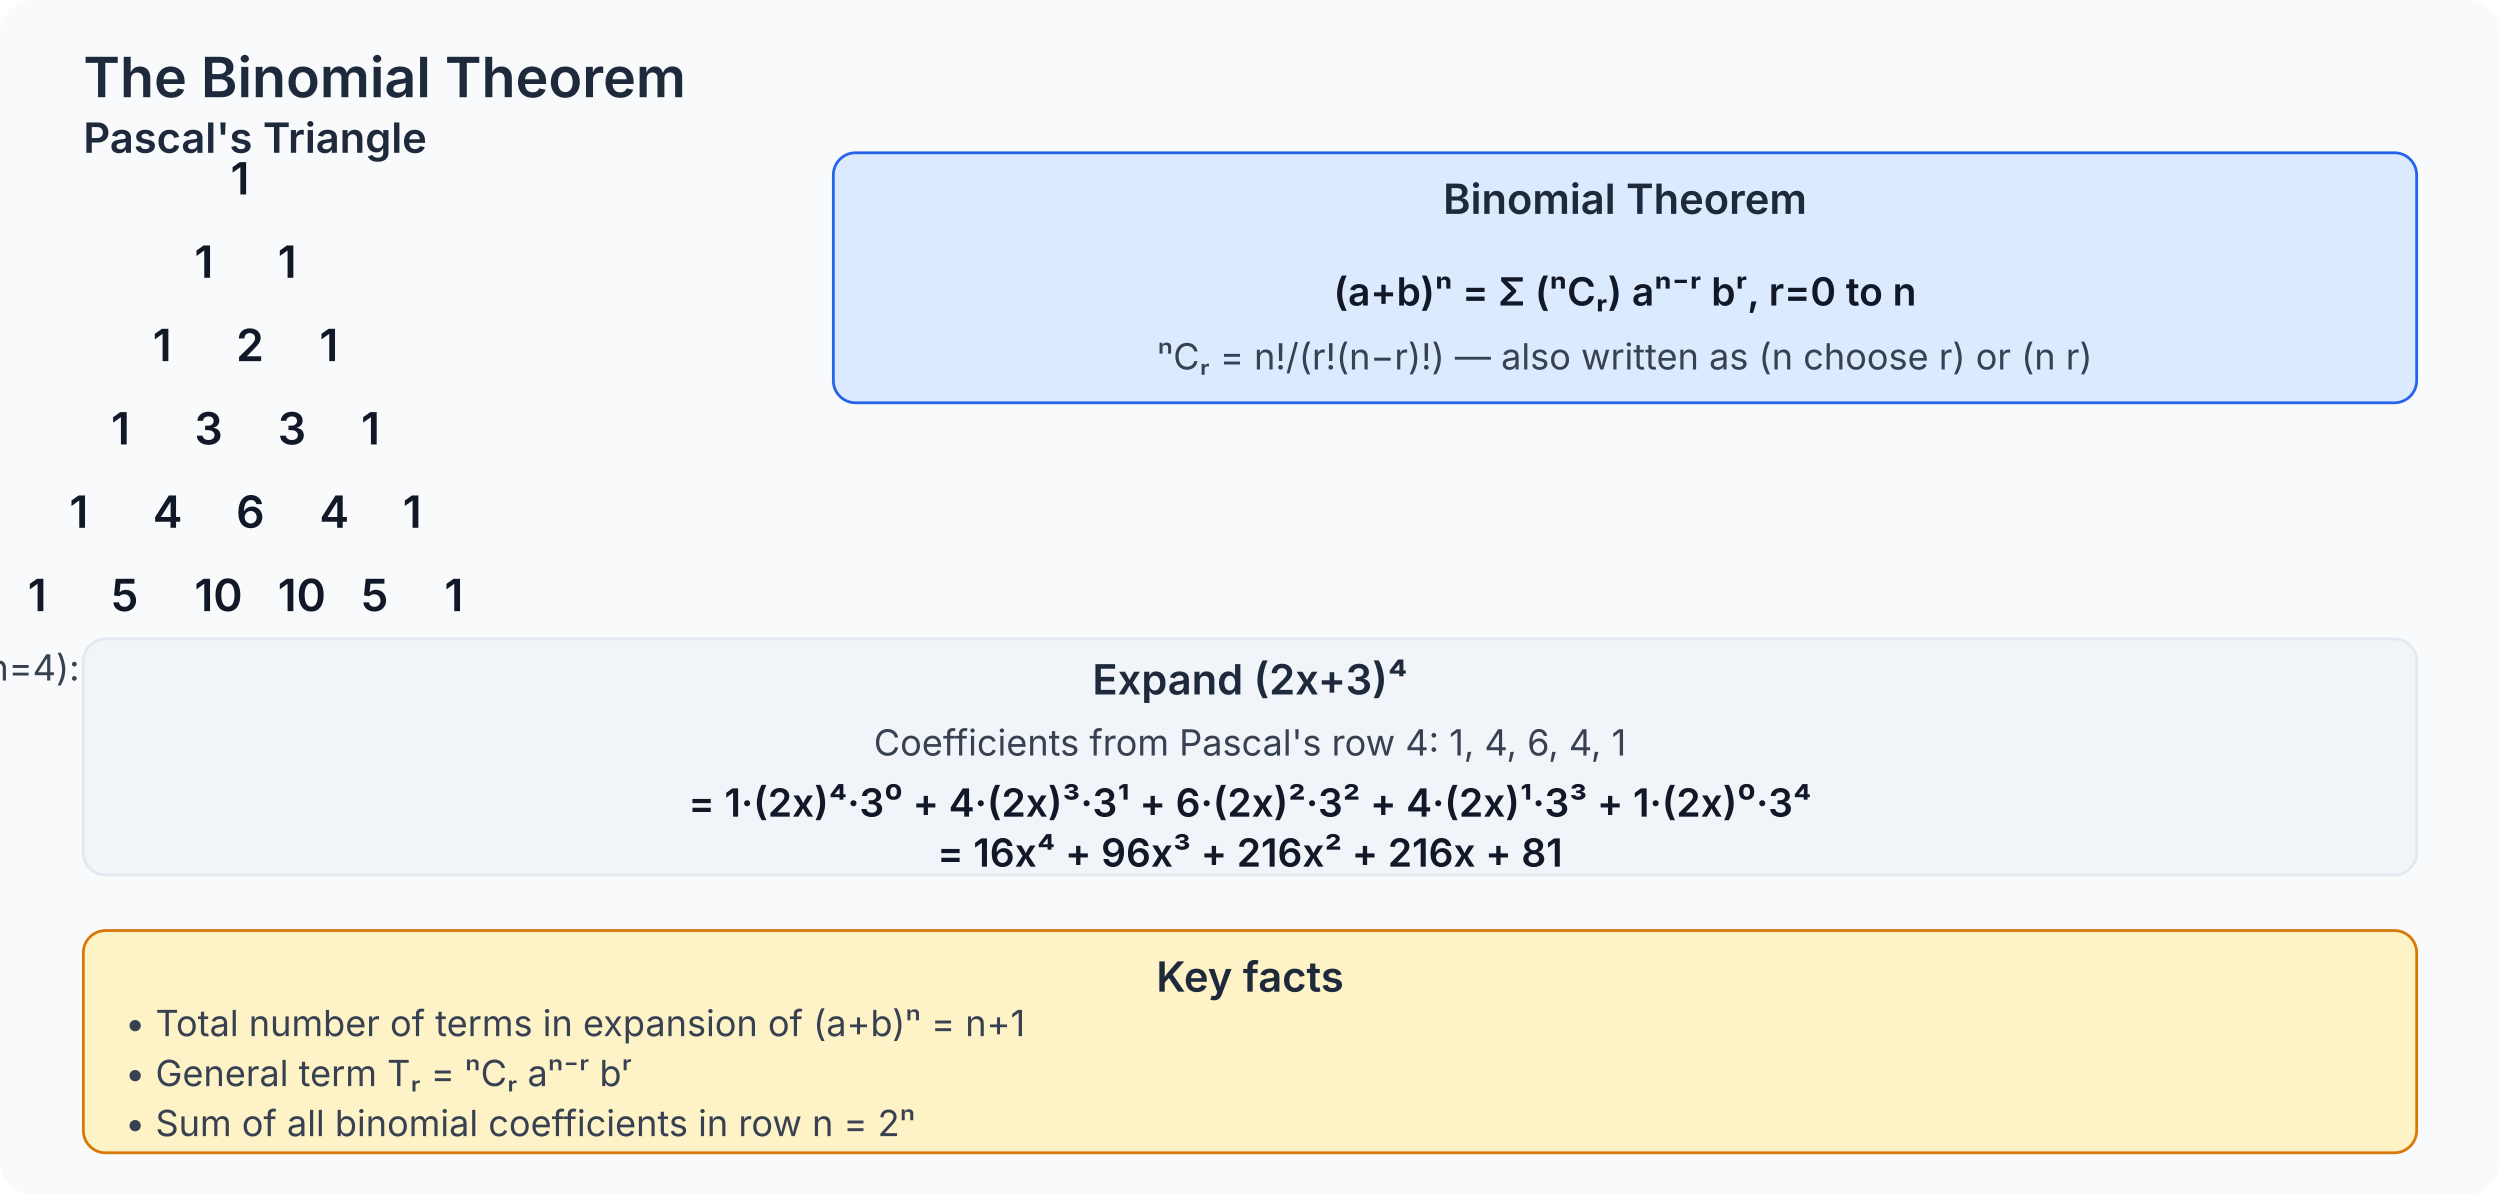
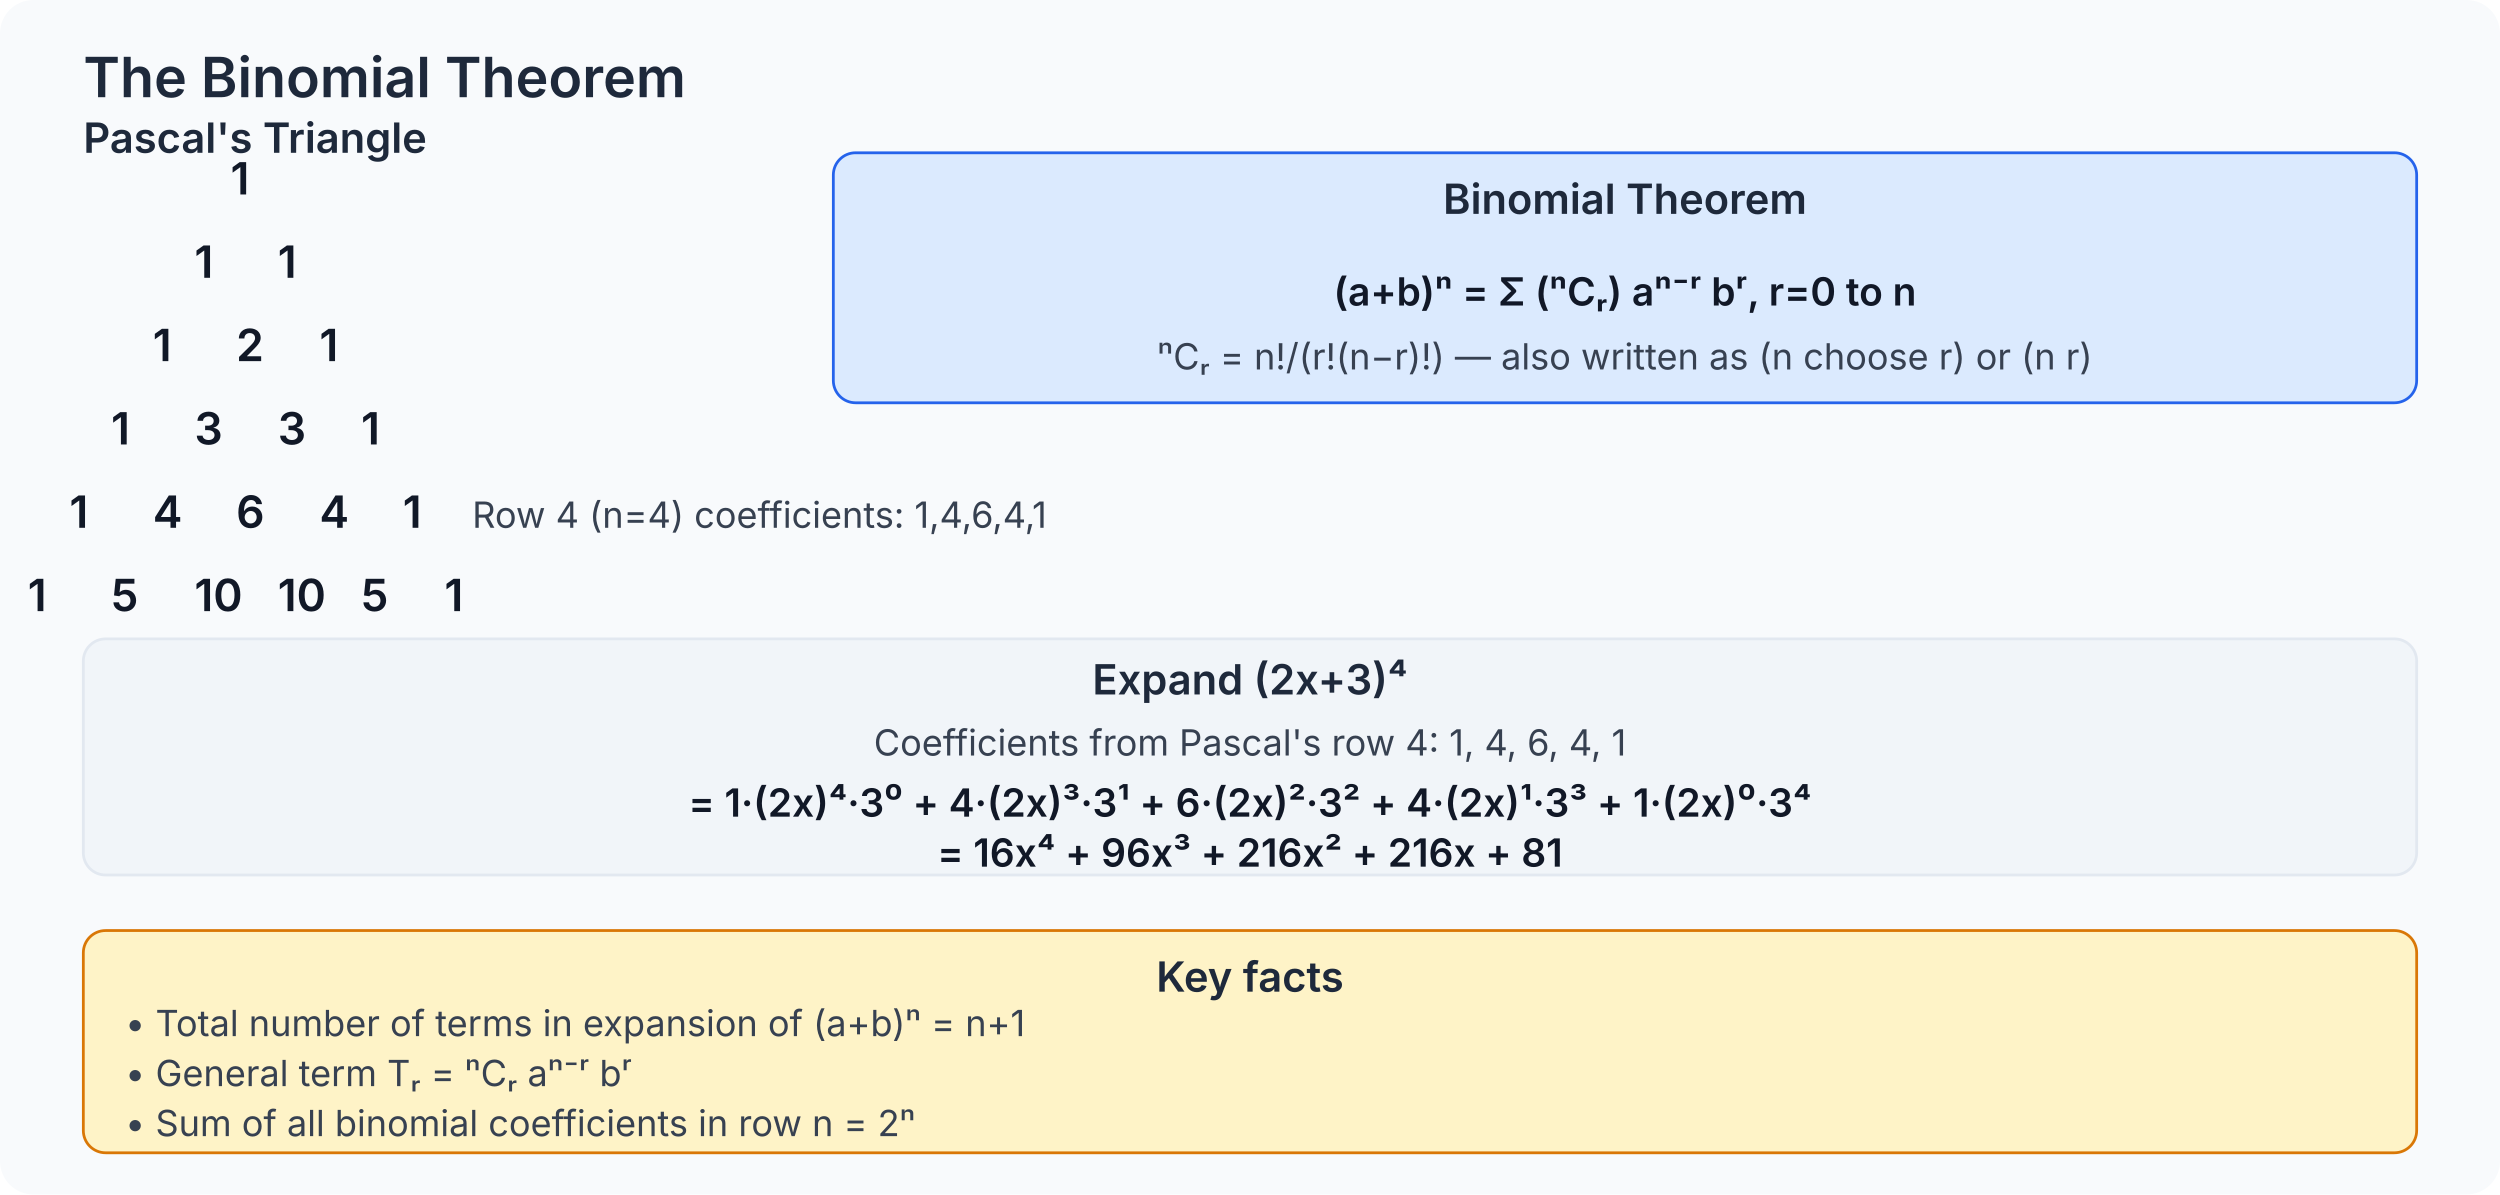
<svg xmlns="http://www.w3.org/2000/svg" viewBox="0 0 900 430" role="img" aria-labelledby="title desc">
  <style>
    text { font-family: system-ui, -apple-system, sans-serif; }
    .heading { font-size: 20px; font-weight: 600; fill: #1e293b; }
    .subhead { font-size: 15px; font-weight: 600; fill: #1e293b; }
    .label { font-size: 13px; fill: #374151; }
    .math { font-size: 14px; fill: #111827; font-weight: 600; }
    .pt-cell { font-size: 16px; fill: #111827; font-weight: 600; }
    .pt-hl { fill: #2563eb; font-weight: 700; }
  </style>
  <rect width="900" height="430" fill="#f8fafc" rx="12" />
  <text x="30" y="35" class="heading">The Binomial Theorem</text>
  <g transform="translate(30, 55)">
    <text x="0" y="0" class="subhead">Pascal's Triangle</text>
    <g transform="translate(60, 15)">
      <text x="-7" y="0" class="pt-cell">1</text>
      <text x="-20" y="30" class="pt-cell">1</text>
      <text x="10" y="30" class="pt-cell">1</text>
      <text x="-35" y="60" class="pt-cell">1</text>
      <text x="-5" y="60" class="pt-cell">2</text>
      <text x="25" y="60" class="pt-cell">1</text>
      <text x="-50" y="90" class="pt-cell">1</text>
      <text x="-20" y="90" class="pt-cell">3</text>
      <text x="10" y="90" class="pt-cell">3</text>
      <text x="40" y="90" class="pt-cell">1</text>
      <text x="-65" y="120" class="pt-cell">1</text>
      <text x="-35" y="120" class="pt-cell" fill="#2563eb">4</text>
      <text x="-5" y="120" class="pt-cell" fill="#2563eb">6</text>
      <text x="25" y="120" class="pt-cell" fill="#2563eb">4</text>
      <text x="55" y="120" class="pt-cell">1</text>
      <text x="-80" y="150" class="pt-cell">1</text>
      <text x="-50" y="150" class="pt-cell">5</text>
      <text x="-20" y="150" class="pt-cell">10</text>
      <text x="10" y="150" class="pt-cell">10</text>
      <text x="40" y="150" class="pt-cell">5</text>
      <text x="70" y="150" class="pt-cell">1</text>
    </g>
-     <text x="60" y="190" class="label" text-anchor="middle">Row 4 (n=4): coefficients for (a+b)⁴ = 1,4,6,4,1</text>
+     <text x="140" y="135" class="label">Row 4 (n=4) coefficients: 1,4,6,4,1</text>
  </g>
  <g transform="translate(300, 55)">
    <rect x="0" y="0" width="570" height="90" rx="8" fill="#dbeafe" stroke="#2563eb" stroke-width="1" />
    <text x="285" y="22" class="subhead" text-anchor="middle">Binomial Theorem</text>
    <text x="285" y="55" class="math" text-anchor="middle" fill="#2563eb" font-size="18">(a+b)ⁿ = Σ (ⁿCᵣ) aⁿ⁻ʳ bʳ,  r=0 to n</text>
    <text x="285" y="78" class="label" text-anchor="middle">ⁿCᵣ = n!/(r!(n−r)!) — also written as (n choose r) or (n r)</text>
  </g>
  <g transform="translate(30, 230)">
    <rect x="0" y="0" width="840" height="85" rx="8" fill="#f1f5f9" stroke="#e2e8f0" stroke-width="1" />
    <text x="420" y="20" class="subhead" text-anchor="middle">Expand (2x+3)⁴</text>
    <text x="420" y="42" class="label" text-anchor="middle">Coefficients from Pascal's row 4: 1, 4, 6, 4, 1</text>
    <text x="420" y="64" class="math" text-anchor="middle" fill="#2563eb">= 1·(2x)⁴·3⁰ + 4·(2x)³·3¹ + 6·(2x)²·3² + 4·(2x)¹·3³ + 1·(2x)⁰·3⁴</text>
    <text x="420" y="82" class="math" text-anchor="middle" fill="#16a34a">= 16x⁴ + 96x³ + 216x² + 216x + 81</text>
  </g>
  <g transform="translate(30, 335)">
    <rect x="0" y="0" width="840" height="80" rx="8" fill="#fef3c7" stroke="#d97706" stroke-width="1" />
    <text x="420" y="22" class="subhead" text-anchor="middle">Key facts</text>
    <g transform="translate(15, 38)">
      <text x="0" y="0" class="label">• Total number of terms in expansion of (a+b)ⁿ = n+1</text>
      <text x="0" y="18" class="label">• General term Tᵣ = ⁿCᵣ aⁿ⁻ʳ bʳ</text>
      <text x="0" y="36" class="label">• Sum of all binomial coefficients in row n = 2ⁿ</text>
    </g>
  </g>
</svg>
